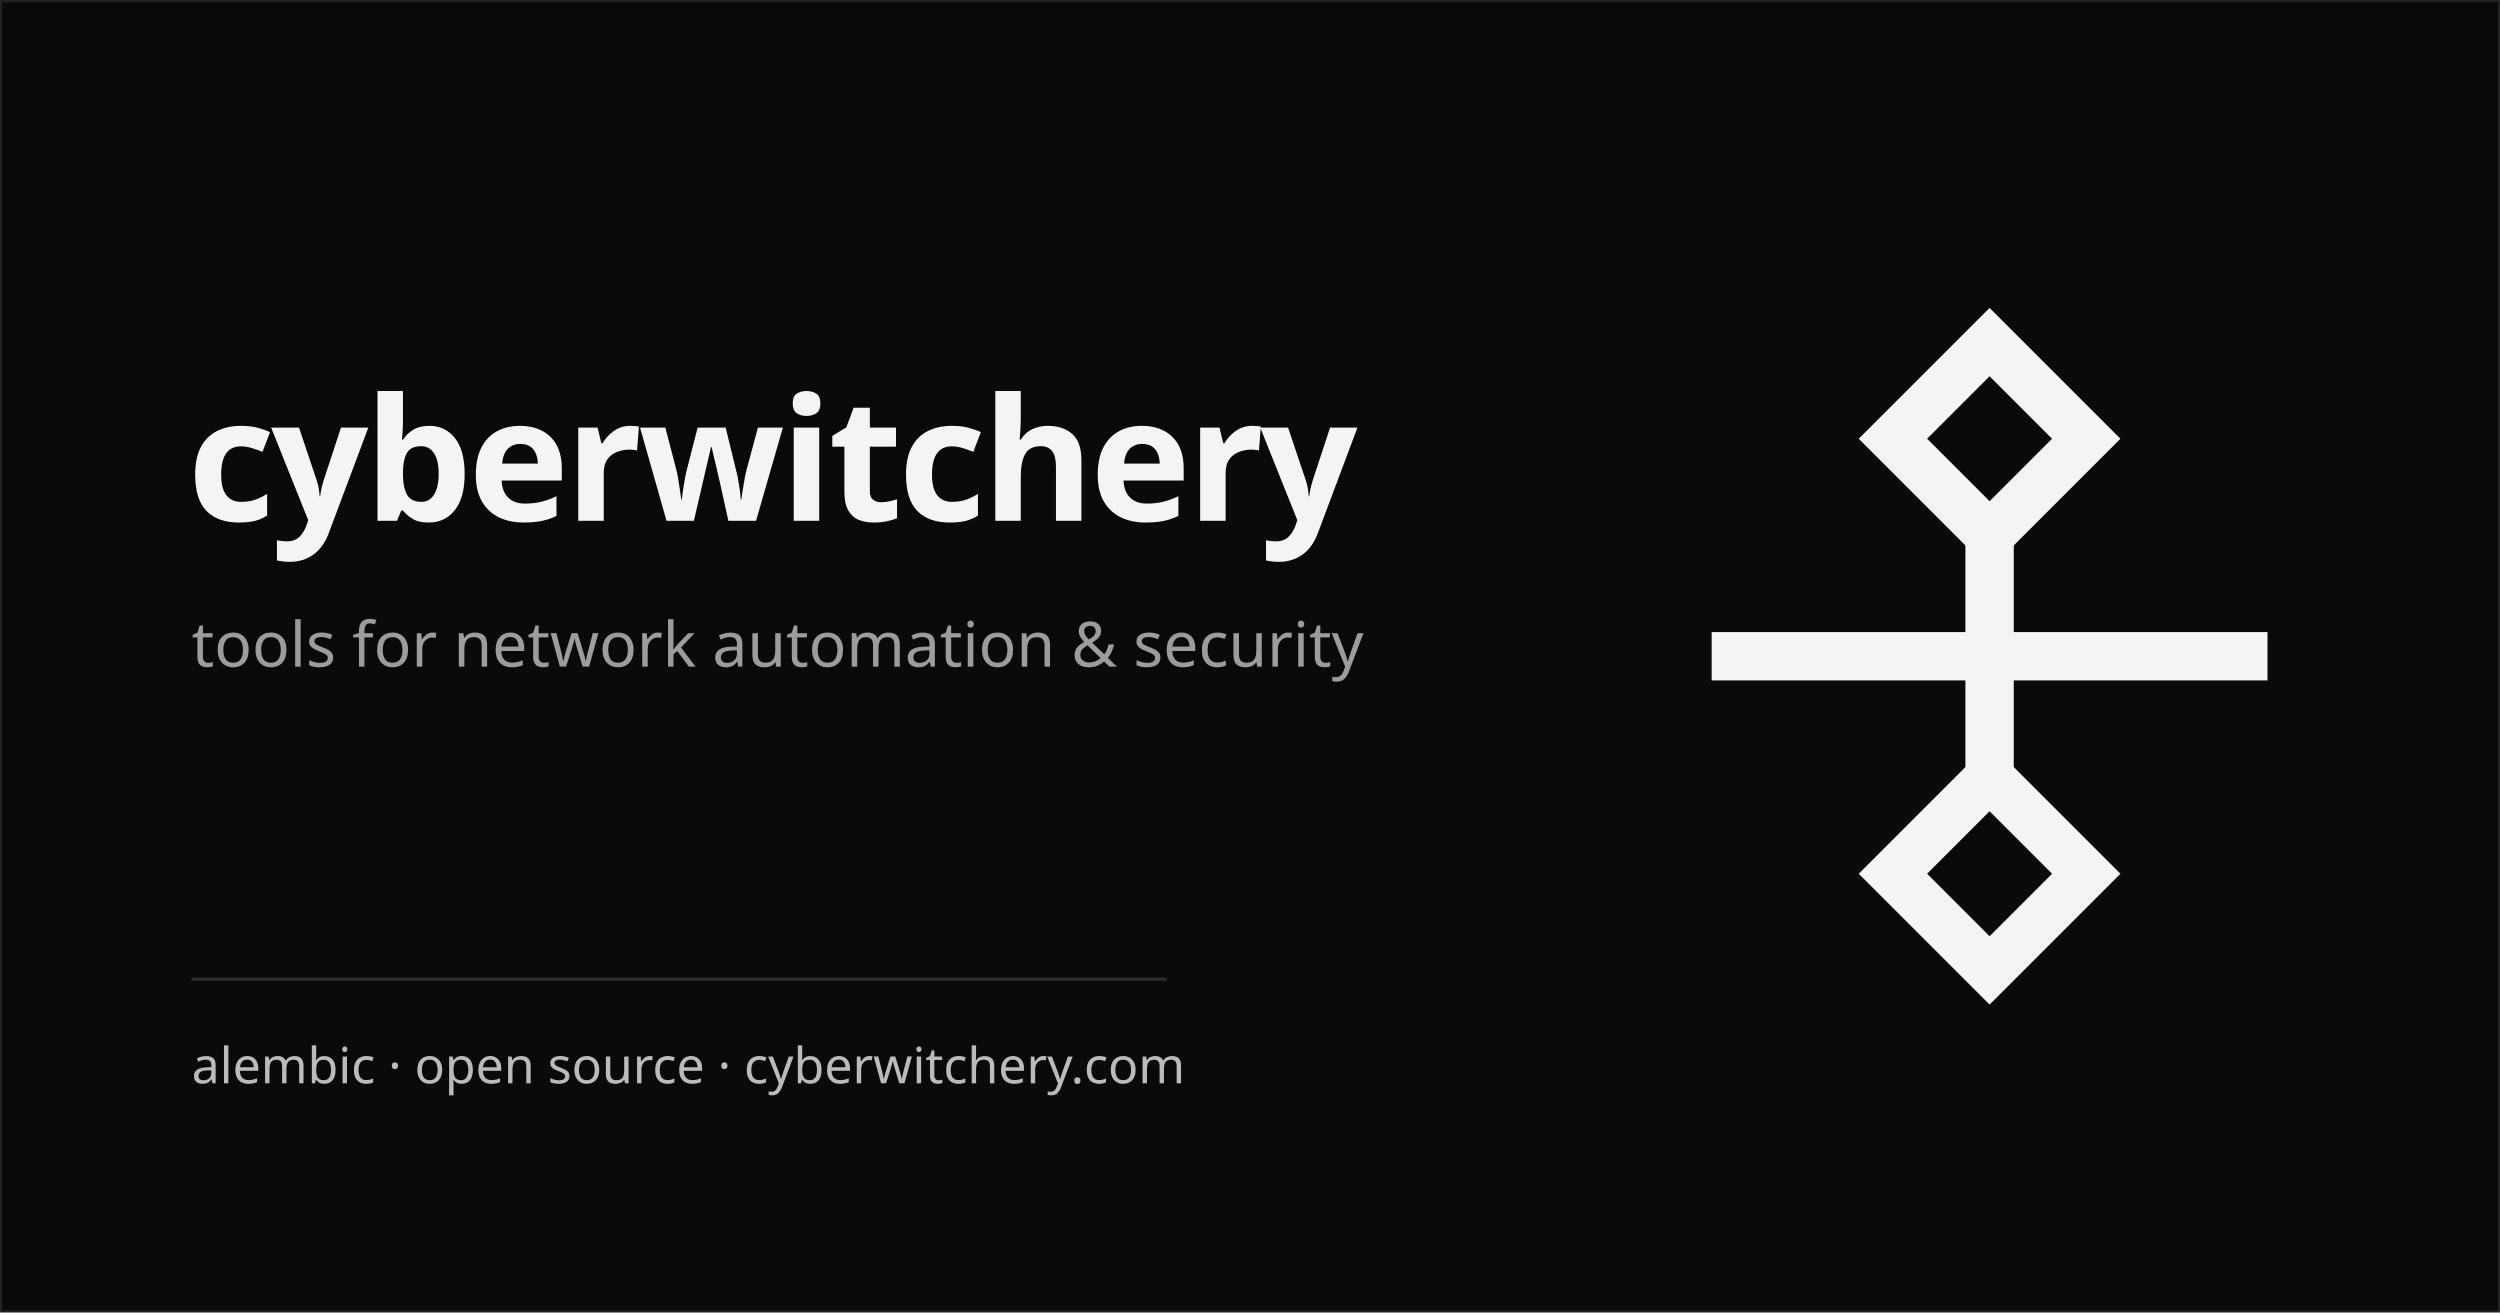
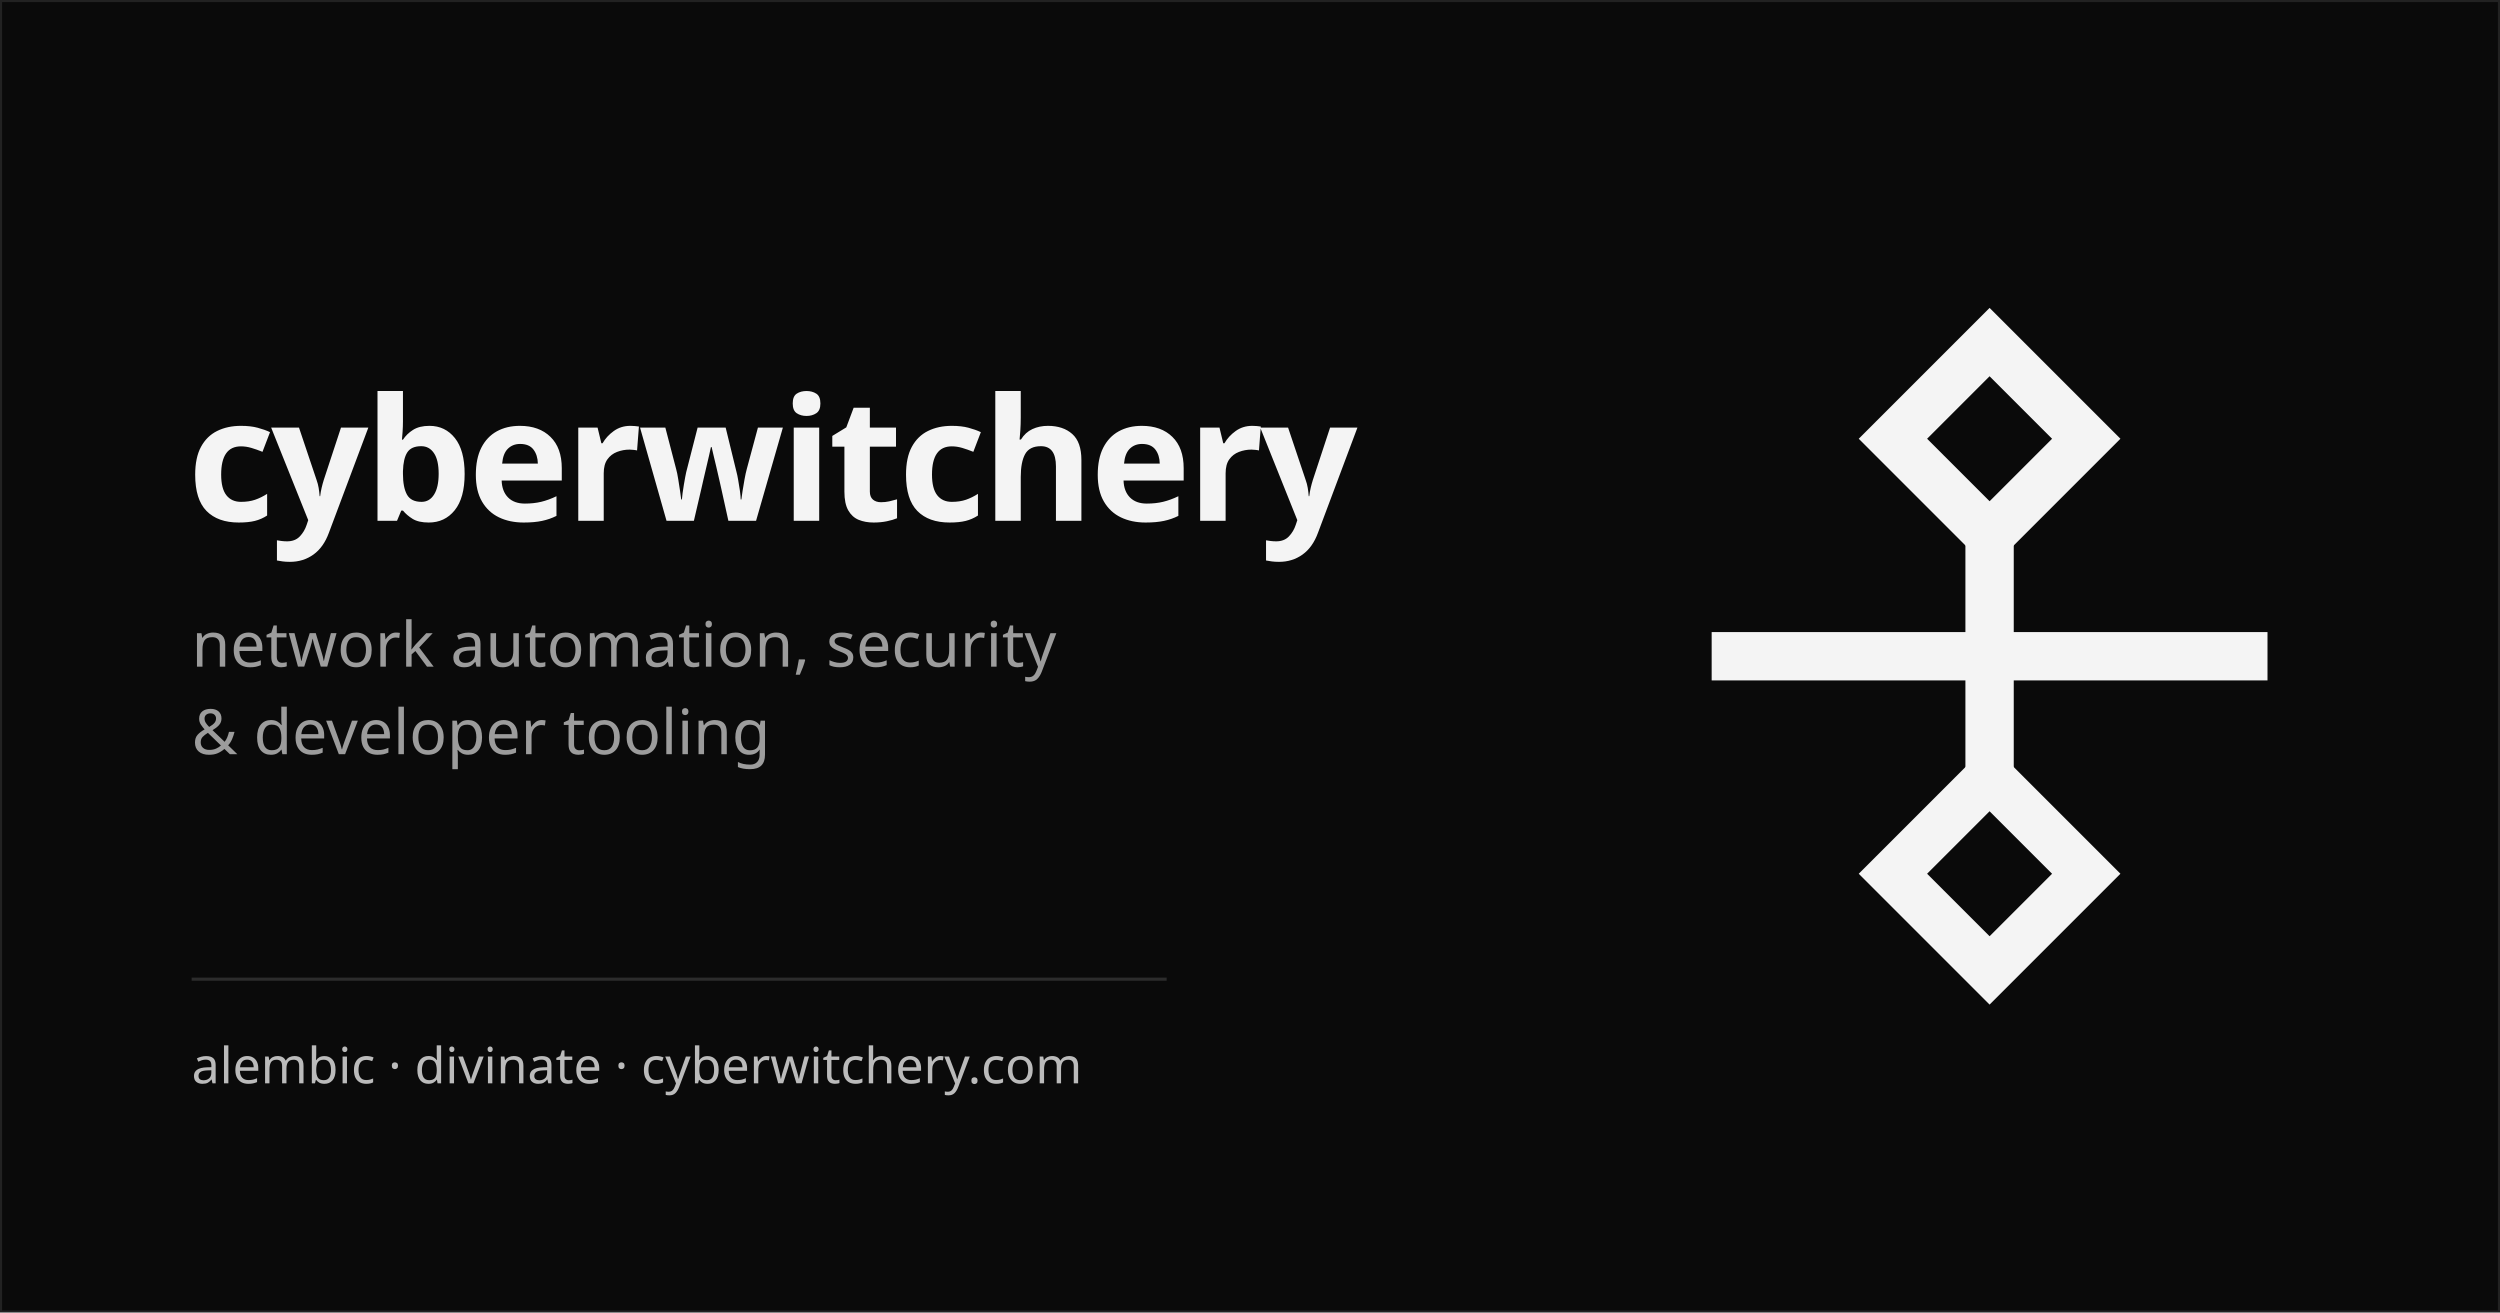
<svg xmlns="http://www.w3.org/2000/svg" width="1200" height="630" viewBox="0 0 1200 630">
  <rect width="1200" height="630" fill="#0a0a0a" />
  <rect x="0.5" y="0.5" width="1199" height="629" fill="none" stroke="rgba(255,255,255,0.10)" />
  <g transform="translate(955 315) scale(1.45) translate(-128 -128)" fill="none" stroke="#f4f4f4" stroke-width="16" stroke-linecap="square" stroke-linejoin="miter">
    <path d="M128 24 L160 56 L128 88 L96 56 Z" />
    <path d="M128 168 L160 200 L128 232 L96 200 Z" />
    <path d="M128 88 L128 168" />
    <path d="M44 128 L212 128" />
  </g>
  <text x="90" y="250" font-family="JetBrains Mono" font-weight="700" font-size="82" letter-spacing="-2" fill="#f4f4f4">cyberwitchery</text>
-   <text x="92" y="320" font-family="Hanken Grotesk" font-weight="500" font-size="30" fill="#9c9c9c">tools for network automation &amp; security</text>
+   <text x="92" y="320" font-family="Hanken Grotesk" font-weight="500" font-size="30" fill="#9c9c9c">network automation, security</text>
+   <text x="92" y="362" font-family="Hanken Grotesk" font-weight="500" font-size="30" fill="#9c9c9c">&amp; developer tooling</text>
  <line x1="92" y1="470" x2="560" y2="470" stroke="rgba(255,255,255,0.14)" stroke-width="1.5" />
-   <text x="92" y="520" font-family="JetBrains Mono" font-weight="500" font-size="24" fill="#bbbbbb">alembic · open source · cyberwitchery.com</text>
+   <text x="92" y="520" font-family="JetBrains Mono" font-weight="500" font-size="24" fill="#bbbbbb">alembic · divinate · cyberwitchery.com</text>
</svg>
